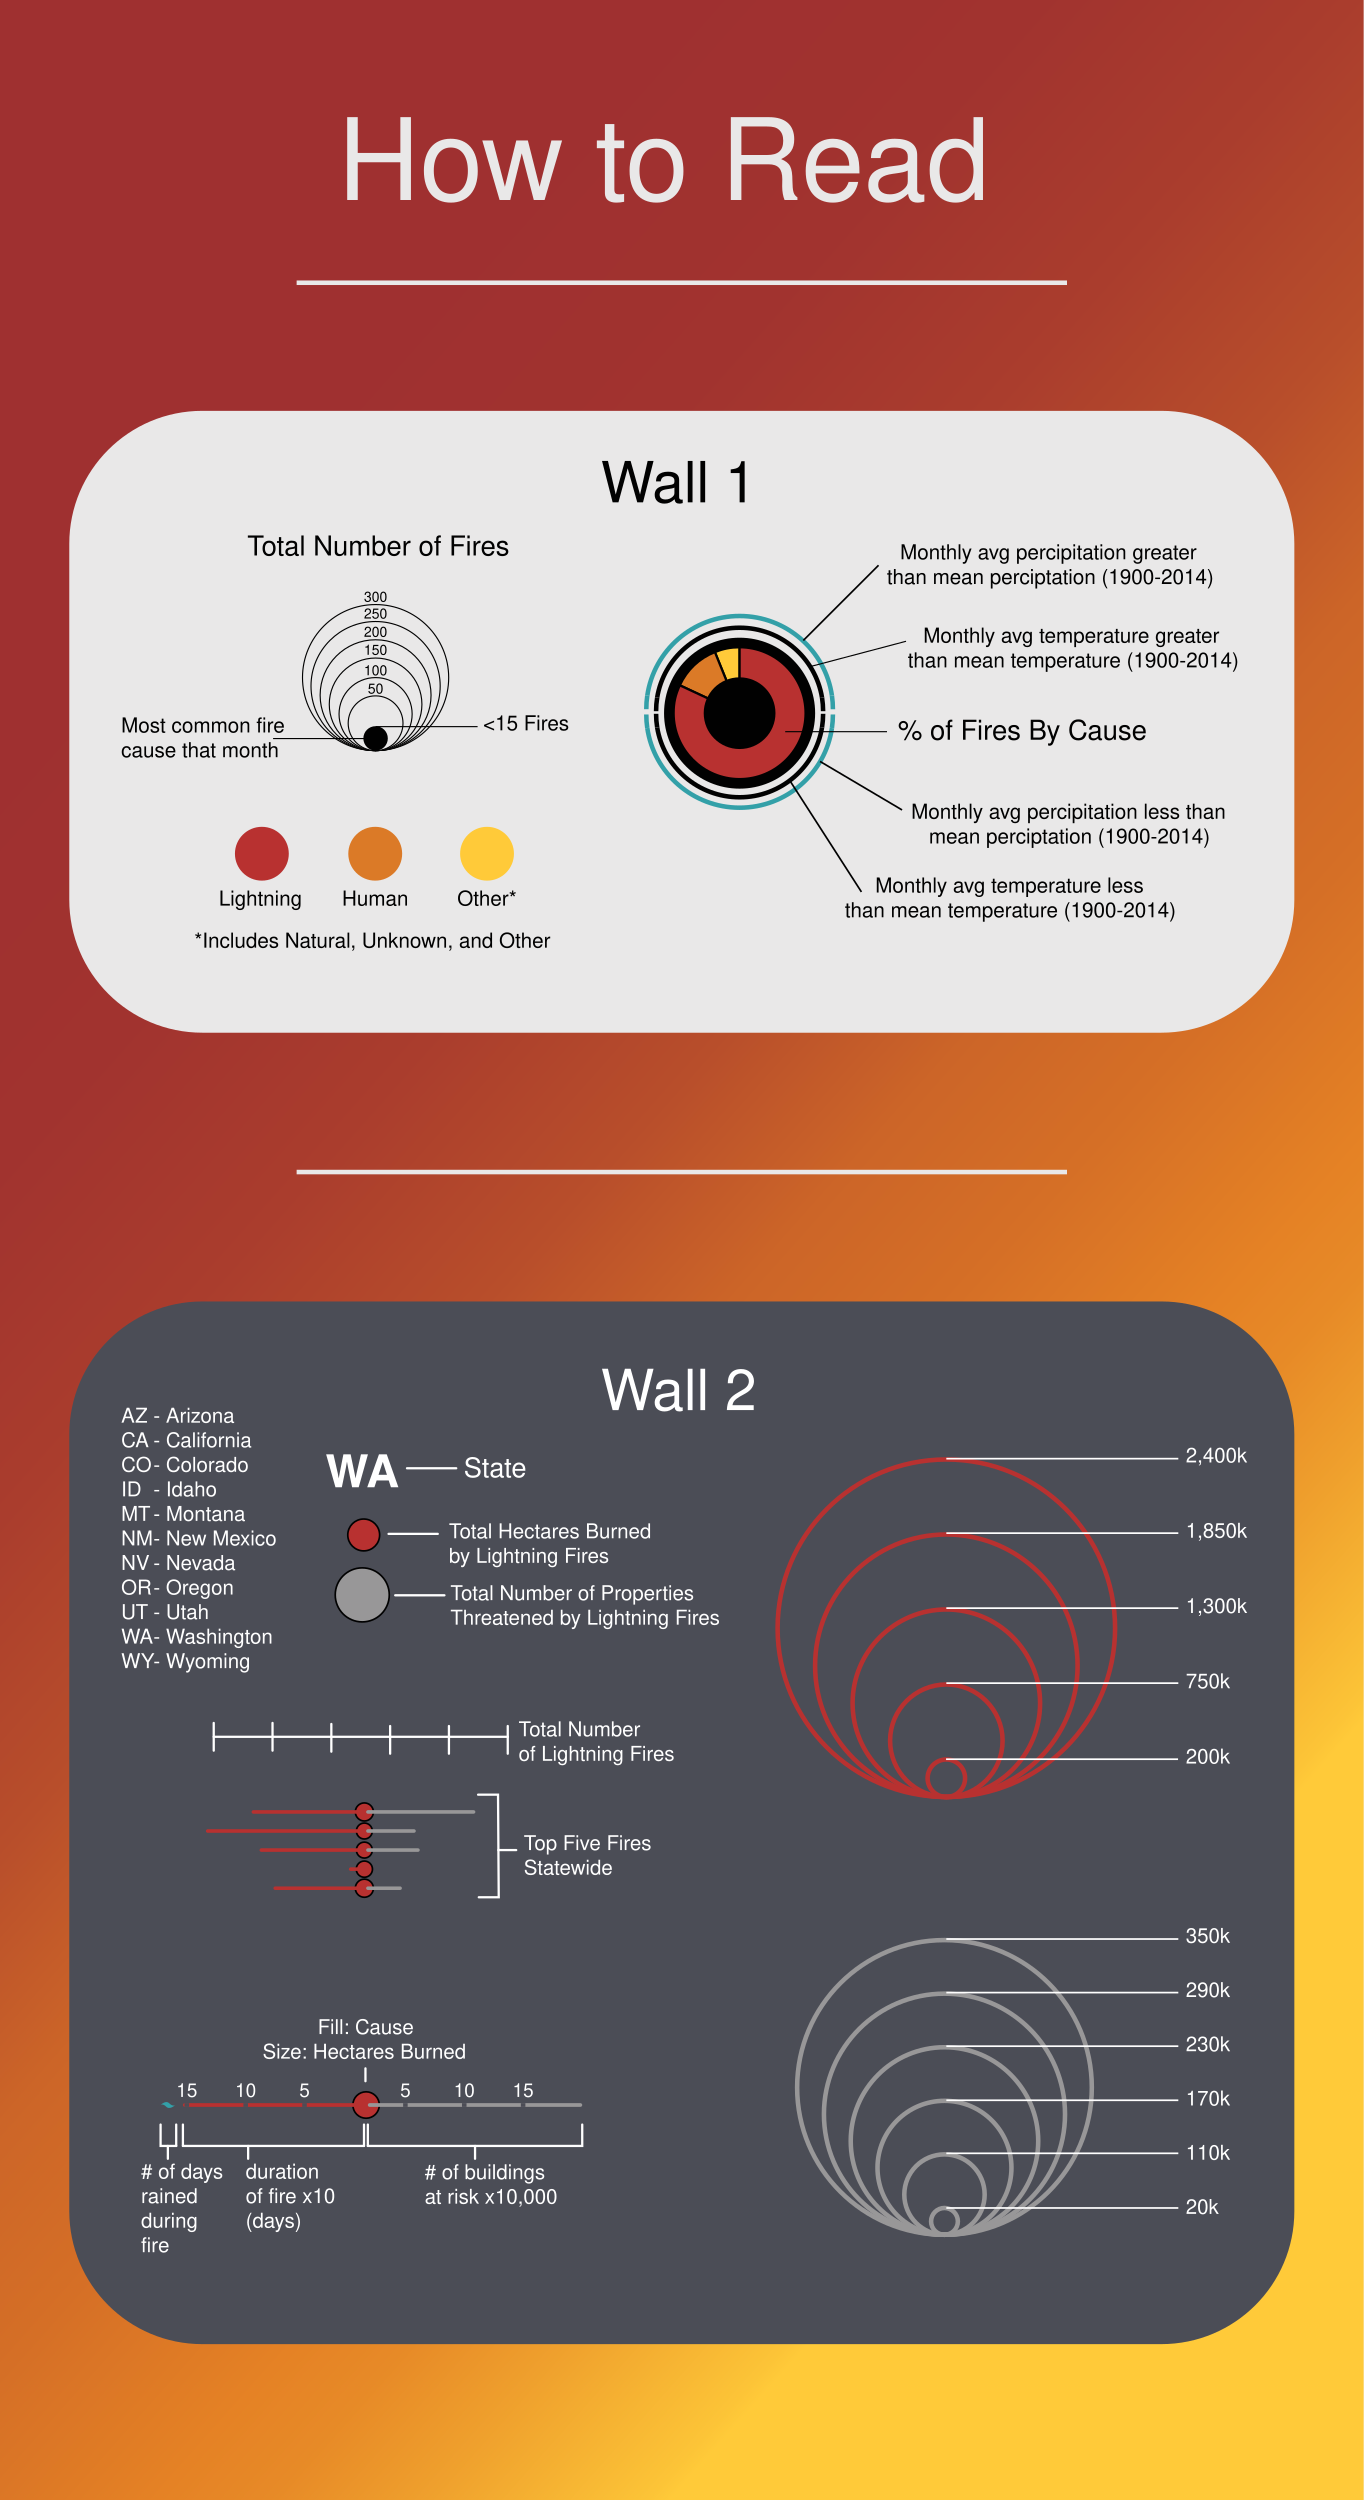
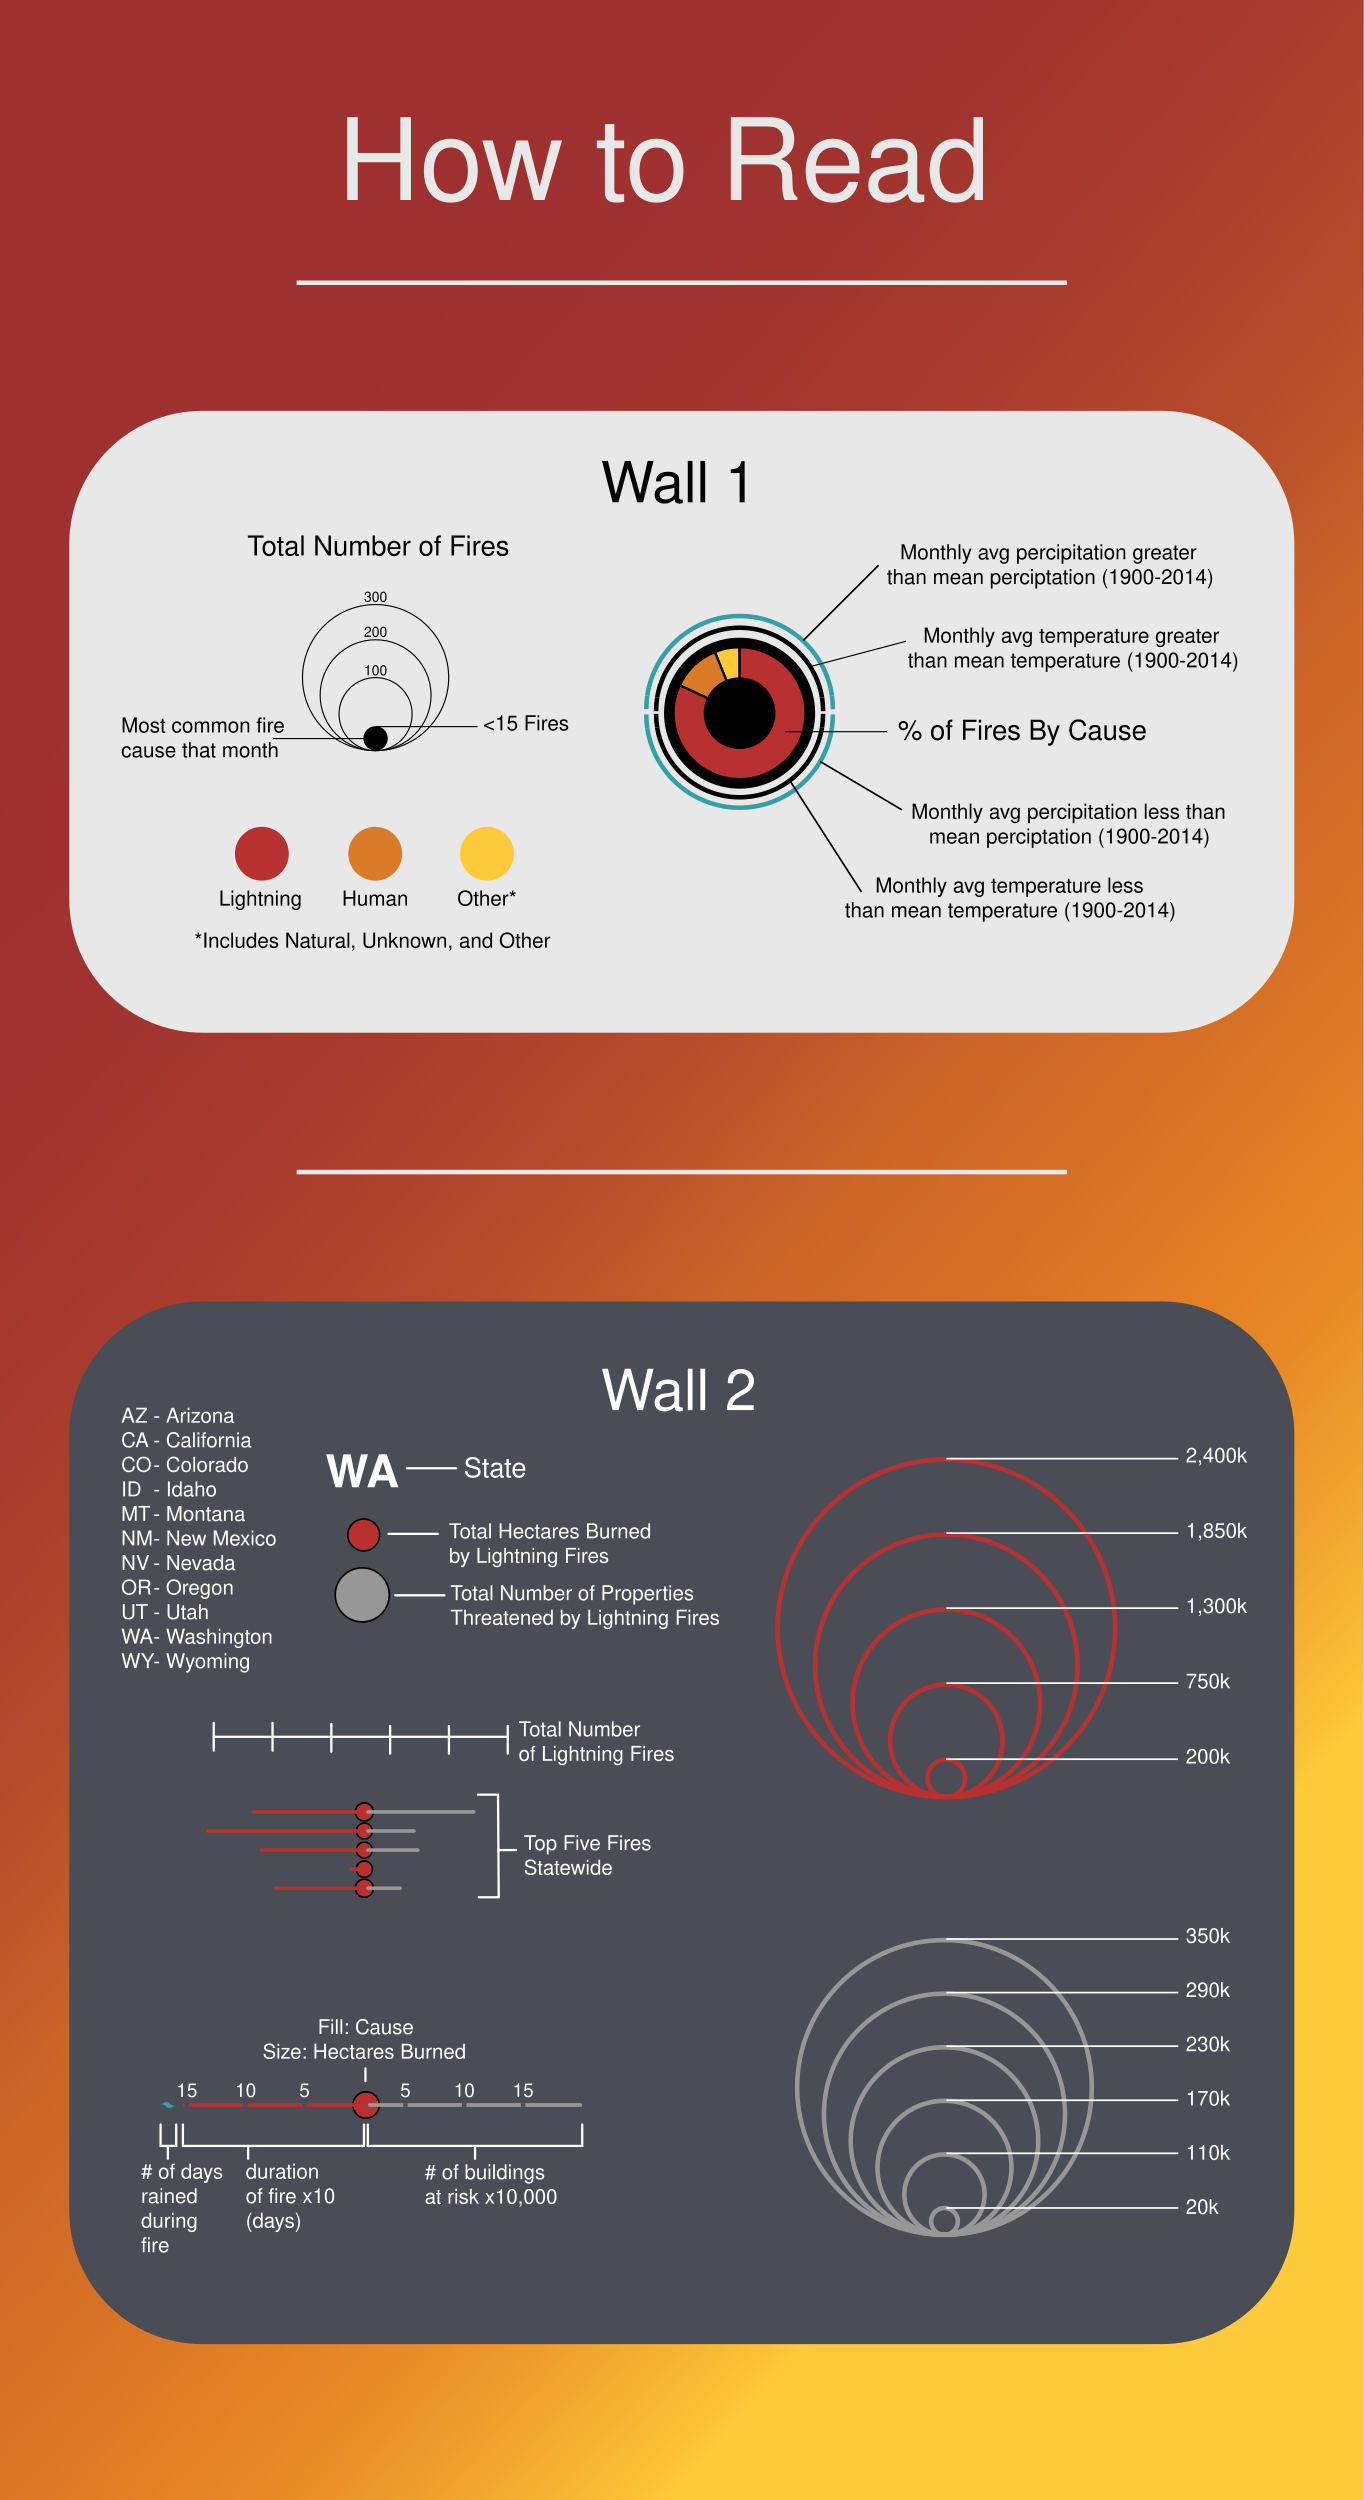
<svg xmlns="http://www.w3.org/2000/svg" id="Layer_1" data-name="Layer 1" viewBox="0 0 600 1100">
  <defs>
    <style>
      .cls-1 {
        letter-spacing: -.04em;
      }

      .cls-2 {
        font-size: 9.07px;
      }

      .cls-2, .cls-3, .cls-4, .cls-5, .cls-6, .cls-7 {
        fill: #010101;
      }

      .cls-2, .cls-3, .cls-6, .cls-8, .cls-9 {
        font-family: Helvetica-Light, Helvetica;
      }

      .cls-10 {
        font-size: 50px;
      }

      .cls-10, .cls-11, .cls-12, .cls-13 {
        fill: #e9e8e8;
      }

      .cls-10, .cls-14, .cls-5 {
        font-family: Helvetica-Bold, Helvetica;
      }

      .cls-15 {
        letter-spacing: -.02em;
      }

      .cls-3 {
        font-size: 12.09px;
      }

      .cls-16, .cls-14, .cls-8, .cls-17, .cls-9 {
        fill: #fff;
      }

      .cls-18, .cls-19 {
        fill: #ffca39;
      }

      .cls-20, .cls-21 {
        fill: #989798;
      }

      .cls-22, .cls-23, .cls-24 {
        fill: #b83130;
      }

      .cls-25, .cls-26 {
        fill: #db7a27;
      }

      .cls-27 {
        fill: #33a0a8;
      }

      .cls-28 {
        fill: #4b4d56;
      }

      .cls-14, .cls-5 {
        font-size: 25px;
      }

      .cls-12 {
        stroke: #e9e8e8;
      }

      .cls-12, .cls-29, .cls-30, .cls-31, .cls-13, .cls-32, .cls-33, .cls-7, .cls-19, .cls-26, .cls-23, .cls-34, .cls-35, .cls-36, .cls-37, .cls-38, .cls-39, .cls-24, .cls-21, .cls-40 {
        stroke-miterlimit: 10;
      }

      .cls-12, .cls-30, .cls-34, .cls-35, .cls-36, .cls-37, .cls-38, .cls-39 {
        stroke-width: 2px;
      }

      .cls-41 {
        fill: url(#linear-gradient);
      }

      .cls-29 {
        stroke-dasharray: 0 4;
      }

      .cls-29, .cls-30, .cls-31, .cls-32, .cls-33, .cls-34, .cls-35, .cls-36, .cls-37, .cls-38, .cls-39, .cls-40 {
        fill: none;
      }

      .cls-29, .cls-31, .cls-33 {
        stroke: #fff;
      }

      .cls-29, .cls-13, .cls-40 {
        stroke-width: .5px;
      }

      .cls-30 {
        stroke-dasharray: 0 0 11.69 0;
      }

      .cls-30, .cls-37 {
        stroke: #33a0a8;
      }

      .cls-31 {
        stroke-linecap: round;
      }

      .cls-13, .cls-32, .cls-7, .cls-19, .cls-26, .cls-23, .cls-34, .cls-39, .cls-24, .cls-21, .cls-40 {
        stroke: #010101;
      }

      .cls-32, .cls-33, .cls-24, .cls-21 {
        stroke-width: .75px;
      }

      .cls-6 {
        font-size: 6.15px;
      }

      .cls-8 {
        font-size: 8.32px;
      }

      .cls-35 {
        stroke: #b83130;
      }

      .cls-36 {
        stroke: #989798;
      }

      .cls-38 {
        stroke: #4c4d56;
      }

      .cls-17 {
        font-family: Helvetica, Helvetica;
        font-size: 12px;
      }

      .cls-39 {
        stroke-dasharray: 0 0 11.49 0;
      }

      .cls-9 {
        font-size: 9px;
      }
    </style>
    <linearGradient id="linear-gradient" x1="22.02" y1="302.79" x2="570.2" y2="790.3" gradientTransform="matrix(1, 0, 0, 1, 0, 0)" gradientUnits="userSpaceOnUse">
      <stop offset="0" stop-color="#9f3030" />
      <stop offset=".17" stop-color="#a1332f" />
      <stop offset=".31" stop-color="#aa3d2d" />
      <stop offset=".44" stop-color="#b84e2b" />
      <stop offset=".55" stop-color="#cc6528" />
      <stop offset=".65" stop-color="#d56f26" />
      <stop offset=".77" stop-color="#e58225" />
      <stop offset=".82" stop-color="#e78a27" />
      <stop offset=".89" stop-color="#efa02d" />
      <stop offset=".99" stop-color="#fcc437" />
      <stop offset="1" stop-color="#ffca39" />
    </linearGradient>
  </defs>
  <rect class="cls-41" width="600" height="1100" />
  <rect class="cls-28" x="30.48" y="572.64" width="539.03" height="458.78" rx="58.53" ry="58.53" />
  <g>
    <g>
      <circle class="cls-36" cx="415.57" cy="918.47" r="64.83" />
      <circle class="cls-36" cx="415.57" cy="977.4" r="5.89" />
      <circle class="cls-36" cx="415.57" cy="965.61" r="17.68" />
      <circle class="cls-36" cx="415.57" cy="953.83" r="29.47" />
      <circle class="cls-36" cx="415.57" cy="942.04" r="41.25" />
      <circle class="cls-36" cx="415.57" cy="930.25" r="53.04" />
      <circle class="cls-35" cx="416.39" cy="716.42" r="74.25" />
      <circle class="cls-35" cx="416.39" cy="782.42" r="8.25" />
      <circle class="cls-35" cx="416.39" cy="765.92" r="24.75" />
      <circle class="cls-35" cx="416.39" cy="749.42" r="41.25" />
      <circle class="cls-35" cx="416.39" cy="732.92" r="57.75" />
      <line class="cls-33" x1="416.27" y1="774.05" x2="518.34" y2="774.05" />
      <line class="cls-33" x1="416.39" y1="971.51" x2="518.46" y2="971.51" />
      <line class="cls-33" x1="416.39" y1="947.46" x2="518.46" y2="947.46" />
      <line class="cls-33" x1="416.39" y1="924.12" x2="518.46" y2="924.12" />
      <line class="cls-33" x1="416.39" y1="900.32" x2="518.46" y2="900.32" />
      <line class="cls-33" x1="416.39" y1="876.74" x2="518.46" y2="876.74" />
      <line class="cls-33" x1="416.39" y1="853.17" x2="518.46" y2="853.17" />
      <line class="cls-33" x1="416.39" y1="740.58" x2="518.46" y2="740.58" />
      <line class="cls-33" x1="416.39" y1="707.58" x2="518.46" y2="707.58" />
      <line class="cls-33" x1="416.39" y1="674.58" x2="518.46" y2="674.58" />
      <line class="cls-33" x1="416.39" y1="641.81" x2="518.46" y2="641.81" />
      <text class="cls-9" transform="translate(521.74 854.84)">
        <tspan x="0" y="0">350k</tspan>
      </text>
      <text class="cls-9" transform="translate(521.74 643.48)">
        <tspan x="0" y="0">2,400k</tspan>
      </text>
      <text class="cls-9" transform="translate(521.74 676.6)">
        <tspan x="0" y="0">1,850k</tspan>
      </text>
      <text class="cls-9" transform="translate(521.74 709.72)">
        <tspan x="0" y="0">1,300k</tspan>
      </text>
      <text class="cls-9" transform="translate(521.74 742.84)">
        <tspan x="0" y="0">750k</tspan>
      </text>
      <text class="cls-9" transform="translate(521.74 775.96)">
        <tspan x="0" y="0">200k</tspan>
      </text>
      <text class="cls-9" transform="translate(521.74 878.7)">
        <tspan x="0" y="0">290k</tspan>
      </text>
      <text class="cls-9" transform="translate(521.74 902.55)">
        <tspan x="0" y="0">230k</tspan>
      </text>
      <text class="cls-9" transform="translate(521.74 926.41)">
        <tspan x="0" y="0">170k</tspan>
      </text>
      <text class="cls-9" transform="translate(521.74 950.27)">
        <tspan x="0" y="0">110k</tspan>
      </text>
      <text class="cls-9" transform="translate(521.74 974.12)">
        <tspan x="0" y="0">20k</tspan>
      </text>
    </g>
    <g>
      <g>
        <circle class="cls-24" cx="161.08" cy="926.21" r="5.82" />
        <path class="cls-27" d="M70.66,926.24s2.23-2.37,3.82-.78c1.59,1.59,2.58,.78,2.58,.78,0,0-2.33,2.3-3.92,.71-1.59-1.59-2.48-.71-2.48-.71Z" />
        <rect class="cls-20" x="161.85" y="925.38" width="94.33" height="1.65" rx=".83" ry=".83" />
        <line class="cls-38" x1="178.37" y1="927.03" x2="178.37" y2="925.38" />
        <line class="cls-38" x1="204.27" y1="927.03" x2="204.27" y2="925.38" />
        <line class="cls-38" x1="230.17" y1="925.38" x2="230.17" y2="927.03" />
        <rect class="cls-22" x="80.48" y="925.38" width="79.67" height="1.65" rx=".83" ry=".83" />
        <line class="cls-38" x1="82.2" y1="925.38" x2="82.2" y2="927.03" />
        <line class="cls-38" x1="108.1" y1="925.38" x2="108.1" y2="927.03" />
        <line class="cls-38" x1="133.99" y1="927.03" x2="133.99" y2="925.38" />
        <text class="cls-8" transform="translate(176.06 922.66)">
          <tspan x="0" y="0">5</tspan>
        </text>
        <text class="cls-8" transform="translate(199.65 922.66)">
          <tspan x="0" y="0">10</tspan>
        </text>
        <text class="cls-8" transform="translate(225.54 922.66)">
          <tspan x="0" y="0">15</tspan>
        </text>
        <text class="cls-8" transform="translate(77.58 922.66)">
          <tspan x="0" y="0">15</tspan>
        </text>
        <text class="cls-8" transform="translate(103.47 922.66)">
          <tspan x="0" y="0">10</tspan>
        </text>
        <text class="cls-8" transform="translate(131.68 922.66)">
          <tspan x="0" y="0">5</tspan>
        </text>
        <text class="cls-9" transform="translate(108.1 958.56)">
          <tspan x="0" y="0">duration </tspan>
          <tspan x="0" y="10.8">of fire x10 </tspan>
          <tspan x="0" y="21.6">(days)</tspan>
        </text>
        <text class="cls-9" transform="translate(62.06 958.56)">
          <tspan x="0" y="0"># of days </tspan>
          <tspan x="0" y="10.8">rained </tspan>
          <tspan x="0" y="21.6">during </tspan>
          <tspan x="0" y="32.4">fir</tspan>
          <tspan class="cls-15" x="7.5" y="32.4">e</tspan>
        </text>
        <polyline class="cls-31" points="160.16 944.21 120.32 944.21 80.49 944.21" />
        <polyline class="cls-31" points="256.18 934.81 256.18 944.21 161.85 944.21" />
        <polyline class="cls-31" points="70.66 934.81 70.66 944.21 77.53 944.21" />
        <line class="cls-31" x1="77.53" y1="944.21" x2="77.53" y2="934.81" />
        <line class="cls-31" x1="73.86" y1="944.21" x2="73.86" y2="949.86" />
        <line class="cls-31" x1="80.48" y1="934.81" x2="80.48" y2="944.21" />
        <text class="cls-9" transform="translate(186.87 958.83)">
          <tspan x="0" y="0"># of buildings </tspan>
          <tspan x="0" y="10.8">at risk x10,000</tspan>
        </text>
        <line class="cls-31" x1="209.02" y1="944.21" x2="209.02" y2="949.86" />
        <line class="cls-31" x1="160.16" y1="934.81" x2="160.16" y2="944.21" />
        <line class="cls-31" x1="161.85" y1="934.81" x2="161.85" y2="944.21" />
        <text class="cls-9" transform="translate(139.79 895)">
          <tspan x="0" y="0">Fill: Cause</tspan>
          <tspan x="-24.26" y="10.8">Size: Hectares Burned</tspan>
        </text>
        <line class="cls-31" x1="160.8" y1="910.08" x2="160.8" y2="915.73" />
        <line class="cls-31" x1="109.18" y1="949.86" x2="109.18" y2="944.21" />
      </g>
      <g>
        <g id="ID_murphy_complex" data-name="ID murphy complex">
          <circle class="cls-24" cx="160.32" cy="797.26" r="3.98" />
          <rect class="cls-22" x="110.7" y="796.47" width="48.93" height="1.57" rx=".79" ry=".79" />
          <rect class="cls-20" x="161.1" y="796.47" width="48.06" height="1.57" rx=".79" ry=".79" />
        </g>
        <g id="ID_mustang_complex" data-name="ID mustang complex">
          <circle class="cls-24" cx="160.32" cy="830.82" r="3.98" />
          <rect class="cls-22" x="120.31" y="830.03" width="39.32" height="1.57" rx=".79" ry=".79" />
          <rect class="cls-20" x="161.1" y="830.03" width="15.73" height="1.57" rx=".79" ry=".79" />
        </g>
        <g id="ID_long_butte" data-name="ID long butte">
          <path class="cls-20" d="M161.1,823.21h.09c.43,0,.79-.35,.79-.79h0c0-.43-.35-.79-.79-.79h-.09" />
          <circle class="cls-24" cx="160.32" cy="822.43" r="3.57" />
          <rect class="cls-22" x="153.52" y="821.64" width="6.12" height="1.57" rx=".79" ry=".79" />
        </g>
        <g id="ID_cascade_complex" data-name="ID cascade complex">
          <circle class="cls-24" cx="160.32" cy="814.04" r="3.51" />
          <rect class="cls-22" x="114.2" y="813.25" width="45.44" height="1.57" rx=".79" ry=".79" />
          <rect class="cls-20" x="161.1" y="813.25" width="23.59" height="1.57" rx=".79" ry=".79" />
        </g>
        <g id="ID_east_zone_complex" data-name="ID east zone complex">
          <circle class="cls-24" cx="160.32" cy="805.65" r="3.51" />
          <rect class="cls-22" x="90.6" y="804.86" width="69.03" height="1.57" rx=".79" ry=".79" />
          <rect class="cls-20" x="161.1" y="804.86" width="21.85" height="1.57" rx=".79" ry=".79" />
        </g>
      </g>
      <path class="cls-16" d="M146.7,639.91l1.91,8.29,.42,2.31,.42-2.26,1.64-8.34h3.19l1.72,8.29,.44,2.31,.45-2.22,1.93-8.38h3.08l-4.07,14.48h-2.9l-1.75-8.47-.51-2.8-.51,2.8-1.75,8.47h-2.81l-4.1-14.48h3.21Z" />
      <path class="cls-16" d="M166.75,639.91h3.42l5.12,14.48h-3.28l-.96-2.98h-5.33l-.98,2.98h-3.16l5.17-14.48Zm-.2,9.01h3.71l-1.83-5.7-1.88,5.7Z" />
      <line class="cls-29" x1="160.03" y1="660.16" x2="160.03" y2="789.47" />
      <circle class="cls-24" cx="160.03" cy="675.38" r="7.01" />
      <circle class="cls-21" cx="159.39" cy="701.75" r="11.89" />
      <line class="cls-31" x1="179.08" y1="646.04" x2="200.74" y2="646.04" />
      <text class="cls-17" transform="translate(204.03 649.97)">
        <tspan x="0" y="0">State</tspan>
      </text>
      <line class="cls-31" x1="170.96" y1="674.91" x2="192.62" y2="674.91" />
      <text class="cls-9" transform="translate(197.53 676.83)">
        <tspan x="0" y="0">Total Hectares Burned</tspan>
        <tspan x="0" y="10.8">by Lightning Fires</tspan>
      </text>
      <text class="cls-9" transform="translate(228.17 763.95)">
        <tspan x="0" y="0">Total Number</tspan>
        <tspan x="0" y="10.8">of Lightning Fires</tspan>
      </text>
      <line class="cls-31" x1="173.89" y1="701.93" x2="195.55" y2="701.93" />
      <text class="cls-9" transform="translate(198.17 704.06)">
        <tspan x="0" y="0">Total Number of Properties</tspan>
        <tspan x="0" y="10.8">Threatened by Lightning Fires</tspan>
      </text>
      <line class="cls-31" x1="94.04" y1="764.19" x2="223.45" y2="764.19" />
      <line class="cls-31" x1="94.04" y1="758.1" x2="94.04" y2="770.28" />
      <line class="cls-31" x1="119.91" y1="758.1" x2="119.91" y2="770.28" />
      <line class="cls-31" x1="145.79" y1="758.55" x2="145.79" y2="770.73" />
      <line class="cls-31" x1="171.66" y1="759.45" x2="171.66" y2="771.63" />
      <line class="cls-31" x1="197.53" y1="759.45" x2="197.53" y2="771.63" />
      <line class="cls-31" x1="223.41" y1="759.45" x2="223.41" y2="771.63" />
      <polyline class="cls-31" points="210.36 789.66 219.13 789.66 219.44 834.8 210.67 834.8" />
      <text class="cls-9" transform="translate(230.45 814.04)">
        <tspan x="0" y="0">Top Five Fires</tspan>
        <tspan x="0" y="10.8">Statewide</tspan>
      </text>
      <line class="cls-31" x1="219.3" y1="814.04" x2="227.13" y2="814.04" />
    </g>
    <text class="cls-9" transform="translate(53.29 625.98)">
      <tspan x="0" y="0">AZ</tspan>
      <tspan x="0" y="10.8">CA</tspan>
      <tspan x="0" y="21.6">CO</tspan>
      <tspan x="0" y="32.4">ID</tspan>
      <tspan x="0" y="43.2">MT</tspan>
      <tspan x="0" y="54">NM</tspan>
      <tspan x="0" y="64.8">NV</tspan>
      <tspan x="0" y="75.6">OR</tspan>
      <tspan x="0" y="86.4">UT</tspan>
      <tspan x="0" y="97.2">WA</tspan>
      <tspan x="0" y="108">WY</tspan>
    </text>
    <text class="cls-9" transform="translate(67.48 625.98)">
      <tspan x="0" y="0">- Arizona</tspan>
      <tspan x="0" y="10.8">- California</tspan>
      <tspan x="0" y="21.6">- Colorado</tspan>
      <tspan x="0" y="32.4">- Idaho</tspan>
      <tspan x="0" y="43.2">- Montana</tspan>
      <tspan x="0" y="54">- New Mexico</tspan>
      <tspan x="0" y="64.8">- Nevada</tspan>
      <tspan x="0" y="75.6">- Oregon</tspan>
      <tspan x="0" y="86.4">- Utah</tspan>
      <tspan x="0" y="97.2">- Washington</tspan>
      <tspan x="0" y="108">- Wyoming</tspan>
    </text>
  </g>
  <g>
    <rect class="cls-11" x="30.48" y="180.77" width="539.03" height="273.62" rx="58.53" ry="58.53" />
    <text class="cls-3" transform="translate(395.08 325.49)">
      <tspan x="0" y="0">% of Fires By Cause</tspan>
    </text>
    <ellipse class="cls-7" cx="325.42" cy="313.8" rx="32.74" ry="32.71" />
    <path class="cls-19" d="M325.42,313.8l-10.87-26.89c3.6-1.45,6.99-2.11,10.87-2.11v29Z" />
    <path class="cls-26" d="M325.42,313.8l-26.3-12.26c3.2-6.85,8.42-11.8,15.43-14.63l10.87,26.89Z" />
    <path class="cls-23" d="M325.42,313.8v-29c16.03,0,29.02,12.99,29.02,29s-12.99,29-29.02,29-29.02-12.99-29.02-29c0-4.57,.79-8.12,2.72-12.26l26.3,12.26Z" />
    <ellipse class="cls-4" cx="325.42" cy="313.8" rx="15.79" ry="15.78" />
    <g>
      <path class="cls-34" d="M362.17,314.07c0,2.04-.17,4.03-.48,5.98" />
      <path class="cls-39" d="M361.69,320.05c-2.86,17.44-18.01,30.75-36.27,30.75s-33.41-13.31-36.27-30.74" />
      <path class="cls-34" d="M289.16,320.05c-.32-1.95-.48-3.94-.48-5.98" />
    </g>
    <g>
      <path class="cls-34" d="M362.17,312.93c0-2.04-.17-4.03-.48-5.98" />
      <path class="cls-39" d="M361.69,306.95c-2.86-17.44-18.01-30.75-36.27-30.75s-33.41,13.31-36.27,30.74" />
      <path class="cls-34" d="M289.16,306.95c-.32,1.95-.48,3.94-.48,5.98" />
    </g>
    <g>
      <path class="cls-37" d="M366.48,312.07c0-2.03-.15-4.03-.43-5.98" />
      <path class="cls-30" d="M366.05,306.08c-2.9-19.82-19.98-35.04-40.62-35.04s-37.72,15.22-40.62,35.04" />
      <path class="cls-37" d="M284.8,306.08c-.29,1.95-.43,3.95-.43,5.98" />
    </g>
    <g>
      <path class="cls-37" d="M366.48,314.36c0,2.03-.15,4.03-.43,5.98" />
      <path class="cls-30" d="M366.05,320.35c-2.9,19.82-19.98,35.04-40.62,35.04s-37.72-15.22-40.62-35.04" />
      <path class="cls-37" d="M284.8,320.35c-.29-1.95-.43-3.95-.43-5.98" />
    </g>
    <line class="cls-40" x1="345.49" y1="321.94" x2="390.28" y2="321.94" />
    <line class="cls-32" x1="353.45" y1="281.81" x2="386.56" y2="248.72" />
    <text class="cls-2" transform="translate(396.03 246.09)">
      <tspan x="0" y="0">Monthly avg percipitation greater</tspan>
      <tspan x="-5.81" y="10.88">than mean perciptation (1900-2014)</tspan>
    </text>
    <text class="cls-2" transform="translate(406.22 282.76)">
      <tspan x="0" y="0">Monthly avg temperature greater</tspan>
      <tspan x="-6.82" y="10.88">than mean temperature (1900-2014)</tspan>
    </text>
    <text class="cls-2" transform="translate(400.9 360.23)">
      <tspan x="0" y="0">Monthly avg percipitation less than</tspan>
      <tspan x="7.81" y="10.88">mean perciptation (1900-2014)</tspan>
    </text>
    <text class="cls-2" transform="translate(385.1 392.7)">
      <tspan x="0" y="0">Monthly avg temperature less</tspan>
      <tspan x="-13.37" y="10.88">than mean temperature (1900-2014)</tspan>
    </text>
    <line class="cls-40" x1="356.26" y1="293.36" x2="398.65" y2="282.16" />
    <line class="cls-32" x1="360.81" y1="335.03" x2="396.9" y2="356.38" />
    <line class="cls-32" x1="347.5" y1="343.43" x2="379.03" y2="392.45" />
    <ellipse class="cls-13" cx="165.26" cy="298.14" rx="32.16" ry="32.13" />
-     <ellipse class="cls-13" cx="165.26" cy="301.87" rx="28.42" ry="28.4" />
    <ellipse class="cls-13" cx="165.26" cy="305.89" rx="24.4" ry="24.39" />
-     <ellipse class="cls-13" cx="165.26" cy="309.91" rx="20.38" ry="20.37" />
    <ellipse class="cls-13" cx="165.26" cy="314.21" rx="16.08" ry="16.07" />
-     <ellipse class="cls-13" cx="165.26" cy="318.23" rx="12.06" ry="12.05" />
    <text class="cls-6" transform="translate(160.13 297.11)">
      <tspan x="0" y="0">100</tspan>
    </text>
-     <text class="cls-6" transform="translate(161.84 305.16)">
-       <tspan x="0" y="0">50</tspan>
-     </text>
-     <text class="cls-6" transform="translate(160.13 288.11)">
-       <tspan x="0" y="0">150</tspan>
-     </text>
    <text class="cls-6" transform="translate(160.13 280.18)">
      <tspan x="0" y="0">200</tspan>
-     </text>
-     <text class="cls-6" transform="translate(160.13 272.15)">
-       <tspan x="0" y="0">250</tspan>
    </text>
    <text class="cls-6" transform="translate(160.13 264.76)">
      <tspan x="0" y="0">300</tspan>
    </text>
    <text class="cls-3" transform="translate(108.8 244.41)">
      <tspan x="0" y="0">Total Number of Fires</tspan>
    </text>
    <circle class="cls-4" cx="165.26" cy="324.9" r="5.38" />
    <line class="cls-40" x1="165.36" y1="319.72" x2="210.15" y2="319.72" />
    <line class="cls-40" x1="120.16" y1="324.97" x2="164.95" y2="324.97" />
    <text class="cls-2" transform="translate(212.56 321.35)">
      <tspan x="0" y="0">&lt;15 Fires</tspan>
    </text>
    <g>
      <ellipse class="cls-22" cx="115.22" cy="375.64" rx="11.85" ry="11.84" />
      <text class="cls-2" transform="translate(96.3 398.46)">
        <tspan x="0" y="0">Lightning</tspan>
      </text>
      <text class="cls-2" transform="translate(85.5 416.98)">
        <tspan x="0" y="0">*Includes Natural, Unknown, and Other</tspan>
      </text>
      <g>
        <ellipse class="cls-25" cx="165.1" cy="375.64" rx="11.85" ry="11.84" />
        <text class="cls-2" transform="translate(150.47 398.46)">
          <tspan x="0" y="0">Human</tspan>
        </text>
      </g>
      <g>
        <ellipse class="cls-18" cx="214.29" cy="375.64" rx="11.85" ry="11.84" />
        <text class="cls-2" transform="translate(201.18 398.46)">
          <tspan x="0" y="0">Other*</tspan>
        </text>
      </g>
    </g>
    <text class="cls-2" transform="translate(53.29 322.29)">
      <tspan x="0" y="0">Most common fire</tspan>
      <tspan x="0" y="10.88">cause that month</tspan>
    </text>
  </g>
  <g>
    <text class="cls-10" transform="translate(148.61 88)">
      <tspan x="0" y="0">How to Read</tspan>
    </text>
    <text class="cls-5" transform="translate(264.34 221.02)">
      <tspan class="cls-1" x="0" y="0">W</tspan>
      <tspan x="22.68" y="0">all 1</tspan>
    </text>
    <text class="cls-14" transform="translate(264.34 620.46)">
      <tspan class="cls-1" x="0" y="0">W</tspan>
      <tspan x="22.68" y="0">all 2</tspan>
    </text>
    <line class="cls-12" x1="130.52" y1="124.41" x2="469.48" y2="124.41" />
    <line class="cls-12" x1="130.52" y1="515.7" x2="469.48" y2="515.7" />
  </g>
</svg>
